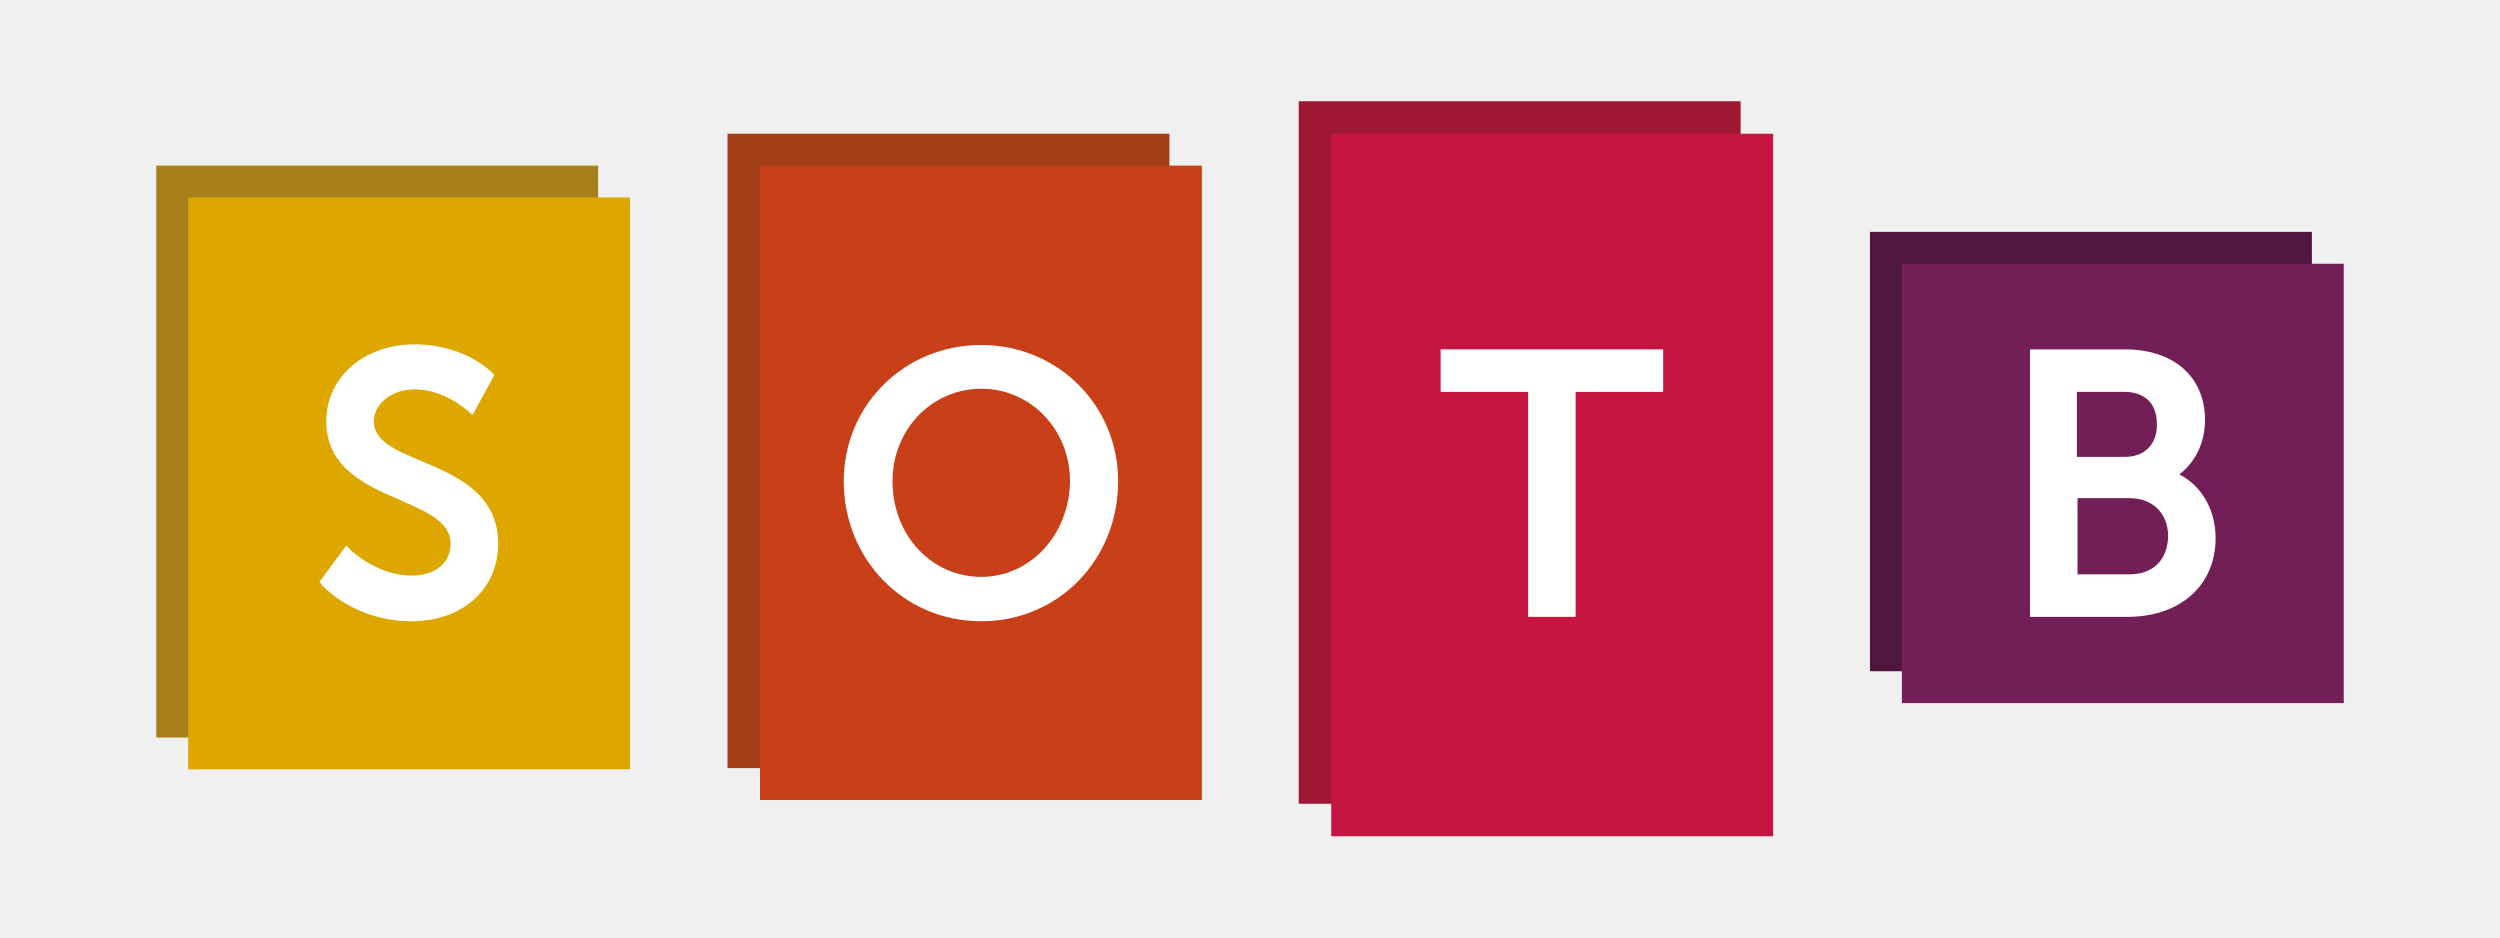
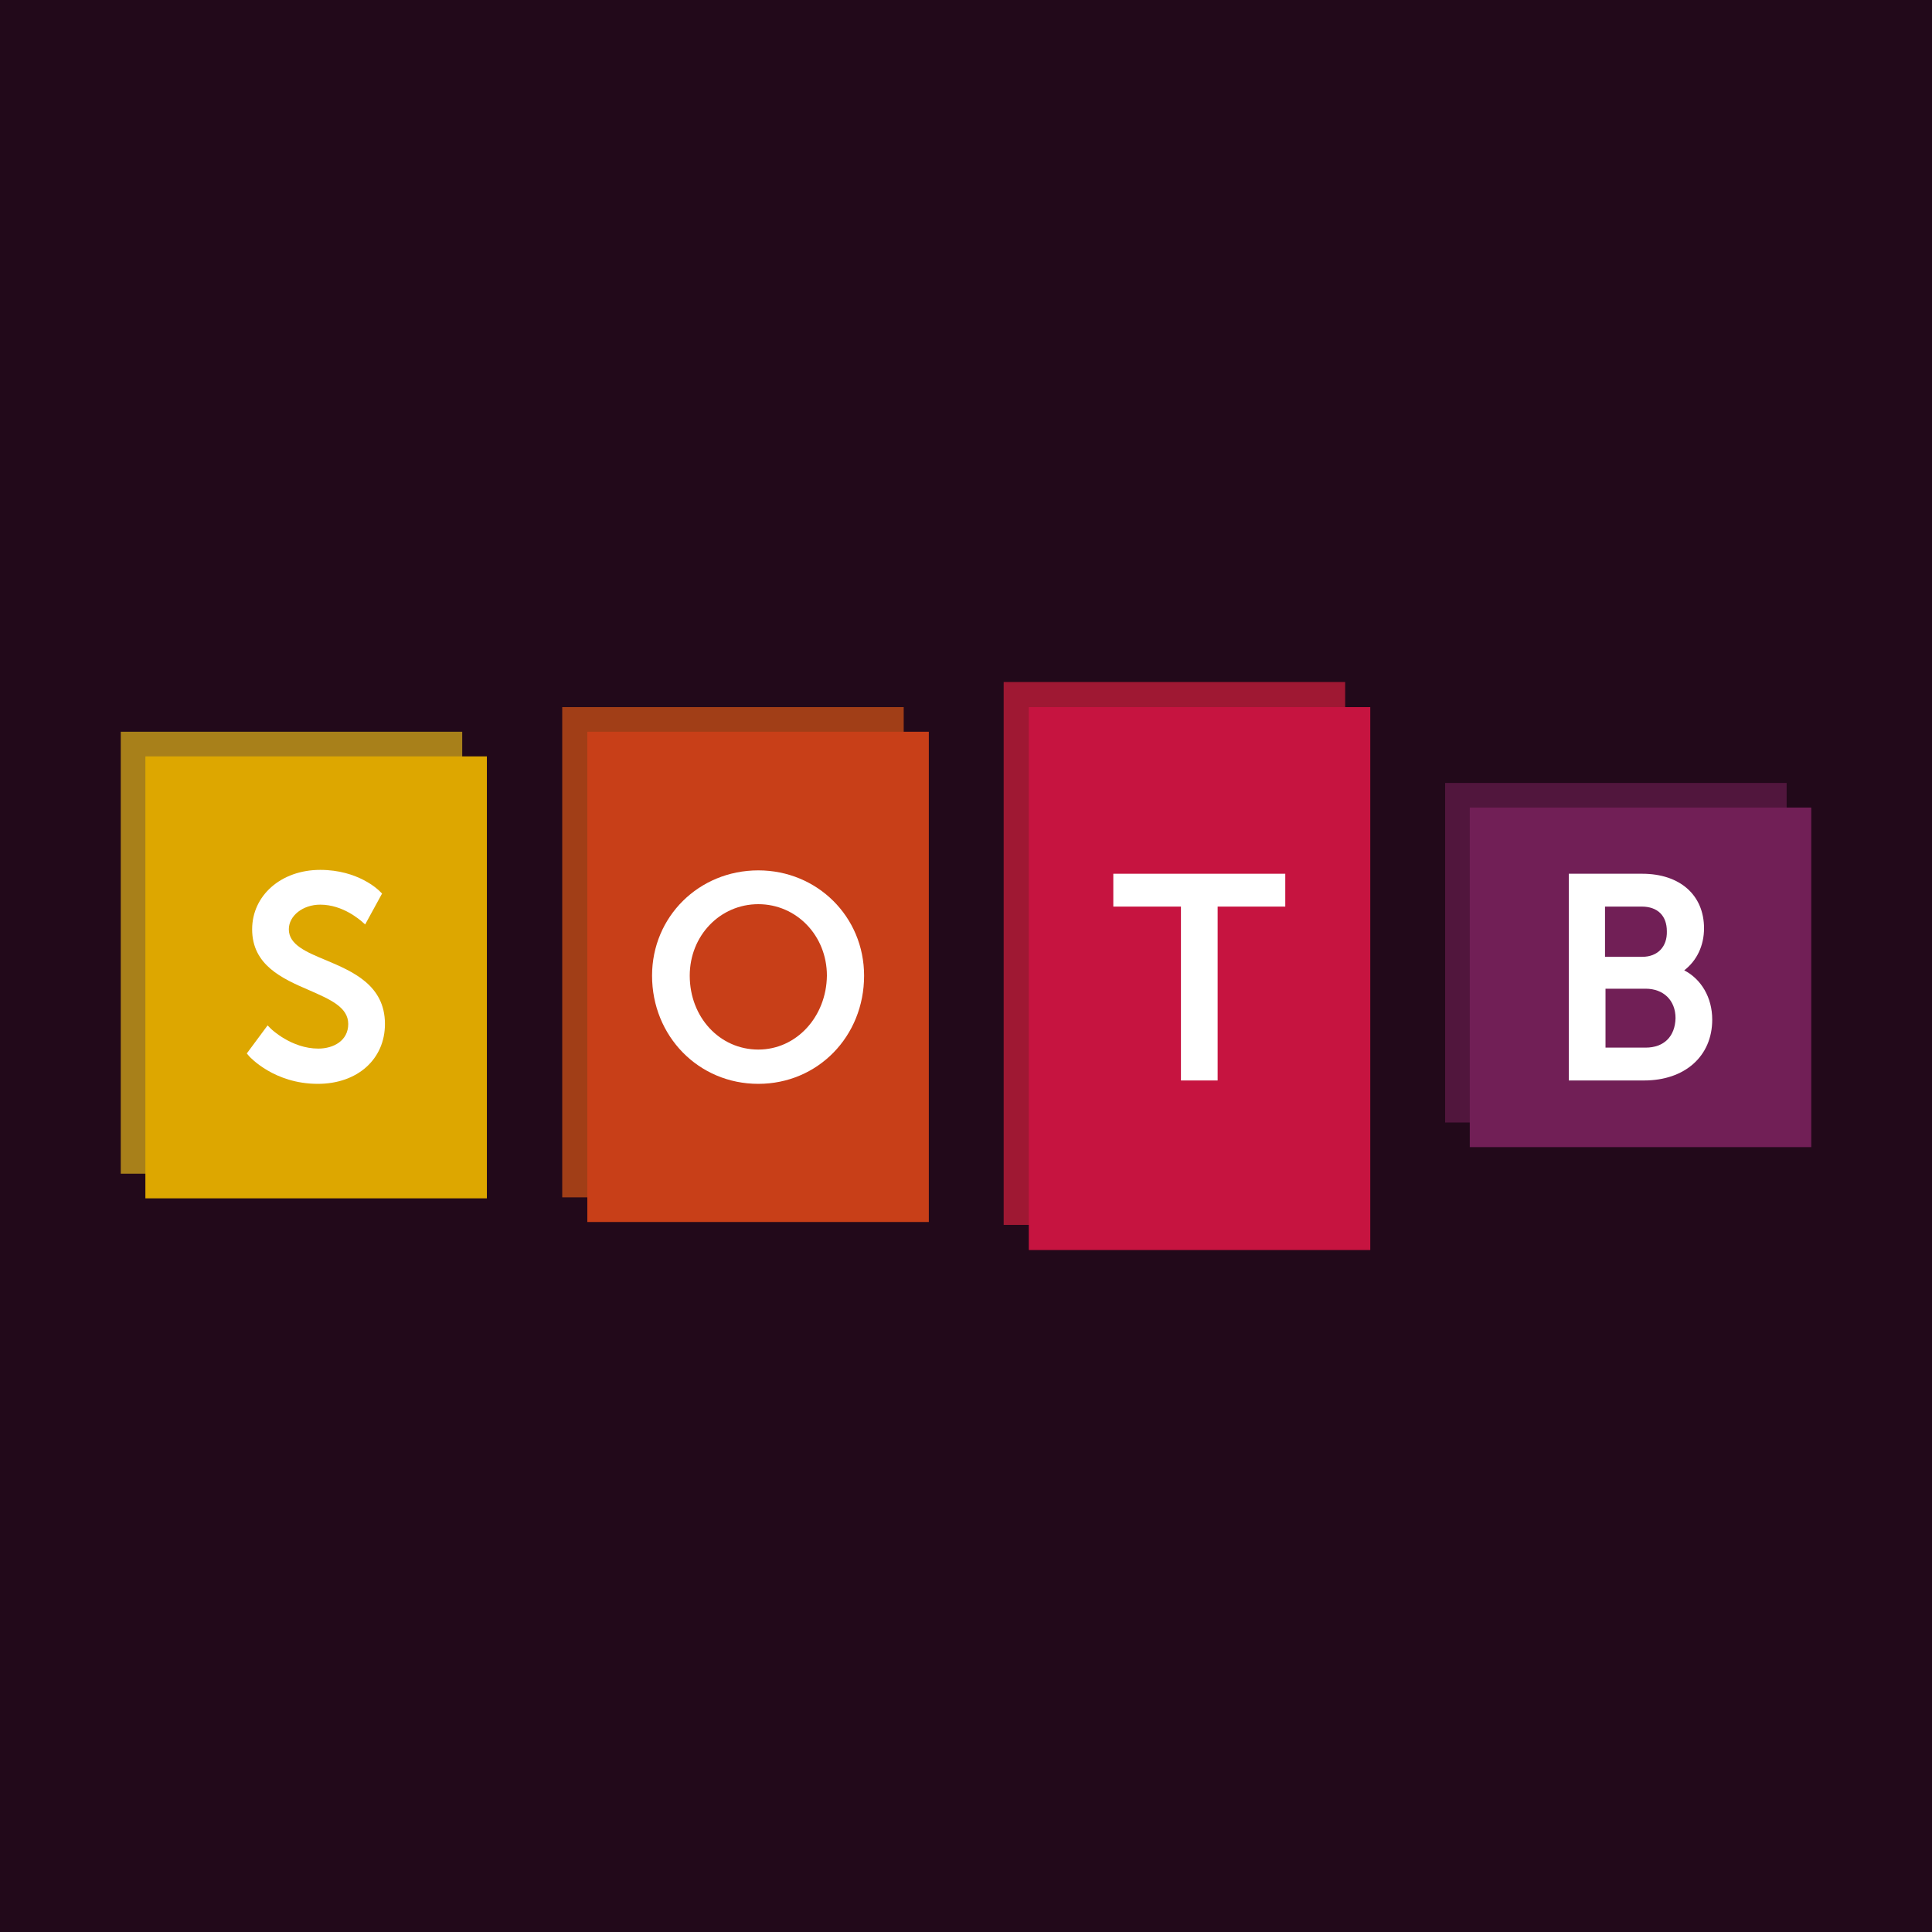
- <svg xmlns="http://www.w3.org/2000/svg" width="400" height="150" viewBox="0 0 105.833 39.688">
-   <path fill="#a8801a" d="M6.615 7.011H25.32v24.21H6.615z" />
-   <path fill="#a13e17" d="M30.798 5.662h18.706v26.855H30.798z" />
-   <path fill="#9f1833" d="M54.98 4.286h18.706v29.74H54.98z" />
-   <path fill="#51163d" d="M79.163 9.816H97.87v18.6H79.163z" />
-   <path fill="#dda700" d="M7.964 8.36H26.67v24.21H7.964z" />
-   <path d="M17.86 19.526c-1.085-.45-2.038-.846-2.038-1.693 0-.74.767-1.35 1.72-1.35 1.27 0 2.196.874 2.222.874l.239.211.926-1.693-.133-.132c-.053-.053-1.164-1.164-3.254-1.164-2.143 0-3.73 1.402-3.73 3.254 0 1.958 1.64 2.699 3.121 3.334 1.138.502 2.143.926 2.143 1.852s-.82 1.35-1.64 1.35c-1.482 0-2.593-1.086-2.593-1.086l-.185-.185-1.138 1.535.133.158c.052.053 1.375 1.509 3.757 1.509 2.17 0 3.677-1.35 3.677-3.281 0-2.143-1.799-2.884-3.228-3.493z" fill="#fff" />
-   <path fill="#c83f18" d="M32.173 7.011H50.88v26.856H32.173z" />
-   <path d="M41.54 14.605c-3.255 0-5.821 2.54-5.821 5.768 0 3.307 2.54 5.927 5.82 5.927 3.255 0 5.795-2.593 5.795-5.927 0-3.228-2.566-5.768-5.794-5.768zm0 9.816c-2.117 0-3.757-1.773-3.757-4.048 0-2.196 1.666-3.916 3.757-3.916 2.09 0 3.757 1.72 3.757 3.916-.027 2.249-1.667 4.048-3.757 4.048z" fill="#fff" />
-   <path fill="#c61440" d="M56.356 5.662h18.706v29.74H56.356z" />
-   <path fill="#fff" d="M66.701 16.59h3.705v-1.8h-9.42v1.8h3.705v9.524h2.01z" />
-   <path fill="#711f56" d="M80.513 11.165h18.706v18.6H80.513z" />
-   <path d="M92.26 20.082c.688-.53 1.085-1.35 1.085-2.302 0-1.826-1.323-2.99-3.387-2.99h-4.021v11.324h4.127c2.223 0 3.73-1.323 3.73-3.333 0-1.217-.608-2.223-1.534-2.7zm-2.116 4.233h-2.196v-3.228h2.196c.979 0 1.64.635 1.64 1.614-.026 1.006-.635 1.614-1.64 1.614zm-.186-4.974h-2.037v-2.752h2.01c.874 0 1.377.503 1.377 1.35.026.846-.503 1.402-1.35 1.402z" fill="#fff" />
+ <svg xmlns="http://www.w3.org/2000/svg" width="400" height="400" viewBox="0 0 105.833 105.833">
+   <path fill="#22091a" fill-rule="evenodd" d="M0 0h105.833v105.833H0z" />
+   <path fill="#a8801a" d="M6.615 40.084H25.32v24.21H6.615z" />
+   <path fill="#a13e17" d="M30.798 38.735h18.706V65.59H30.798z" />
+   <path fill="#9f1833" d="M54.98 37.36h18.706v29.738H54.98z" />
+   <path fill="#51163d" d="M79.163 42.889H97.87v18.6H79.163z" />
+   <path fill="#dda700" d="M7.964 41.434H26.67v24.21H7.964z" />
+   <path d="M17.86 52.6c-1.085-.45-2.038-.848-2.038-1.694 0-.741.767-1.35 1.72-1.35 1.27 0 2.196.874 2.222.874l.239.211.926-1.693-.133-.132c-.053-.053-1.164-1.165-3.254-1.165-2.143 0-3.73 1.403-3.73 3.255 0 1.958 1.64 2.699 3.121 3.334 1.138.502 2.143.926 2.143 1.852s-.82 1.349-1.64 1.349c-1.482 0-2.593-1.085-2.593-1.085l-.185-.185-1.138 1.535.133.158c.052.053 1.375 1.508 3.757 1.508 2.17 0 3.677-1.349 3.677-3.28 0-2.143-1.799-2.884-3.228-3.493z" fill="#fff" />
+   <path fill="#c83f18" d="M32.173 40.084H50.88V66.94H32.173z" />
+   <path d="M41.54 47.678c-3.255 0-5.821 2.54-5.821 5.768 0 3.307 2.54 5.926 5.82 5.926 3.255 0 5.795-2.592 5.795-5.926 0-3.228-2.566-5.768-5.794-5.768zm0 9.816c-2.117 0-3.757-1.773-3.757-4.048 0-2.196 1.666-3.916 3.757-3.916 2.09 0 3.757 1.72 3.757 3.916-.027 2.249-1.667 4.048-3.757 4.048z" fill="#fff" />
+   <path fill="#c61440" d="M56.356 38.735h18.706v29.74H56.356z" />
+   <path fill="#fff" d="M60.986 49.662h3.705v9.525h2.01v-9.525h3.705v-1.799h-9.42z" />
+   <path fill="#711f56" d="M80.513 44.238h18.706v18.6H80.513z" />
+   <path d="M92.26 53.155c.688-.53 1.085-1.35 1.085-2.302 0-1.826-1.323-2.99-3.387-2.99h-4.021v11.324h4.127c2.223 0 3.73-1.323 3.73-3.333 0-1.218-.608-2.223-1.534-2.7zm-2.116 4.233h-2.196V54.16h2.196c.979 0 1.64.635 1.64 1.614-.026 1.006-.635 1.614-1.64 1.614zm-.186-4.974h-2.037v-2.752h2.01c.874 0 1.377.503 1.377 1.35.026.846-.503 1.402-1.35 1.402z" fill="#fff" />
</svg>
